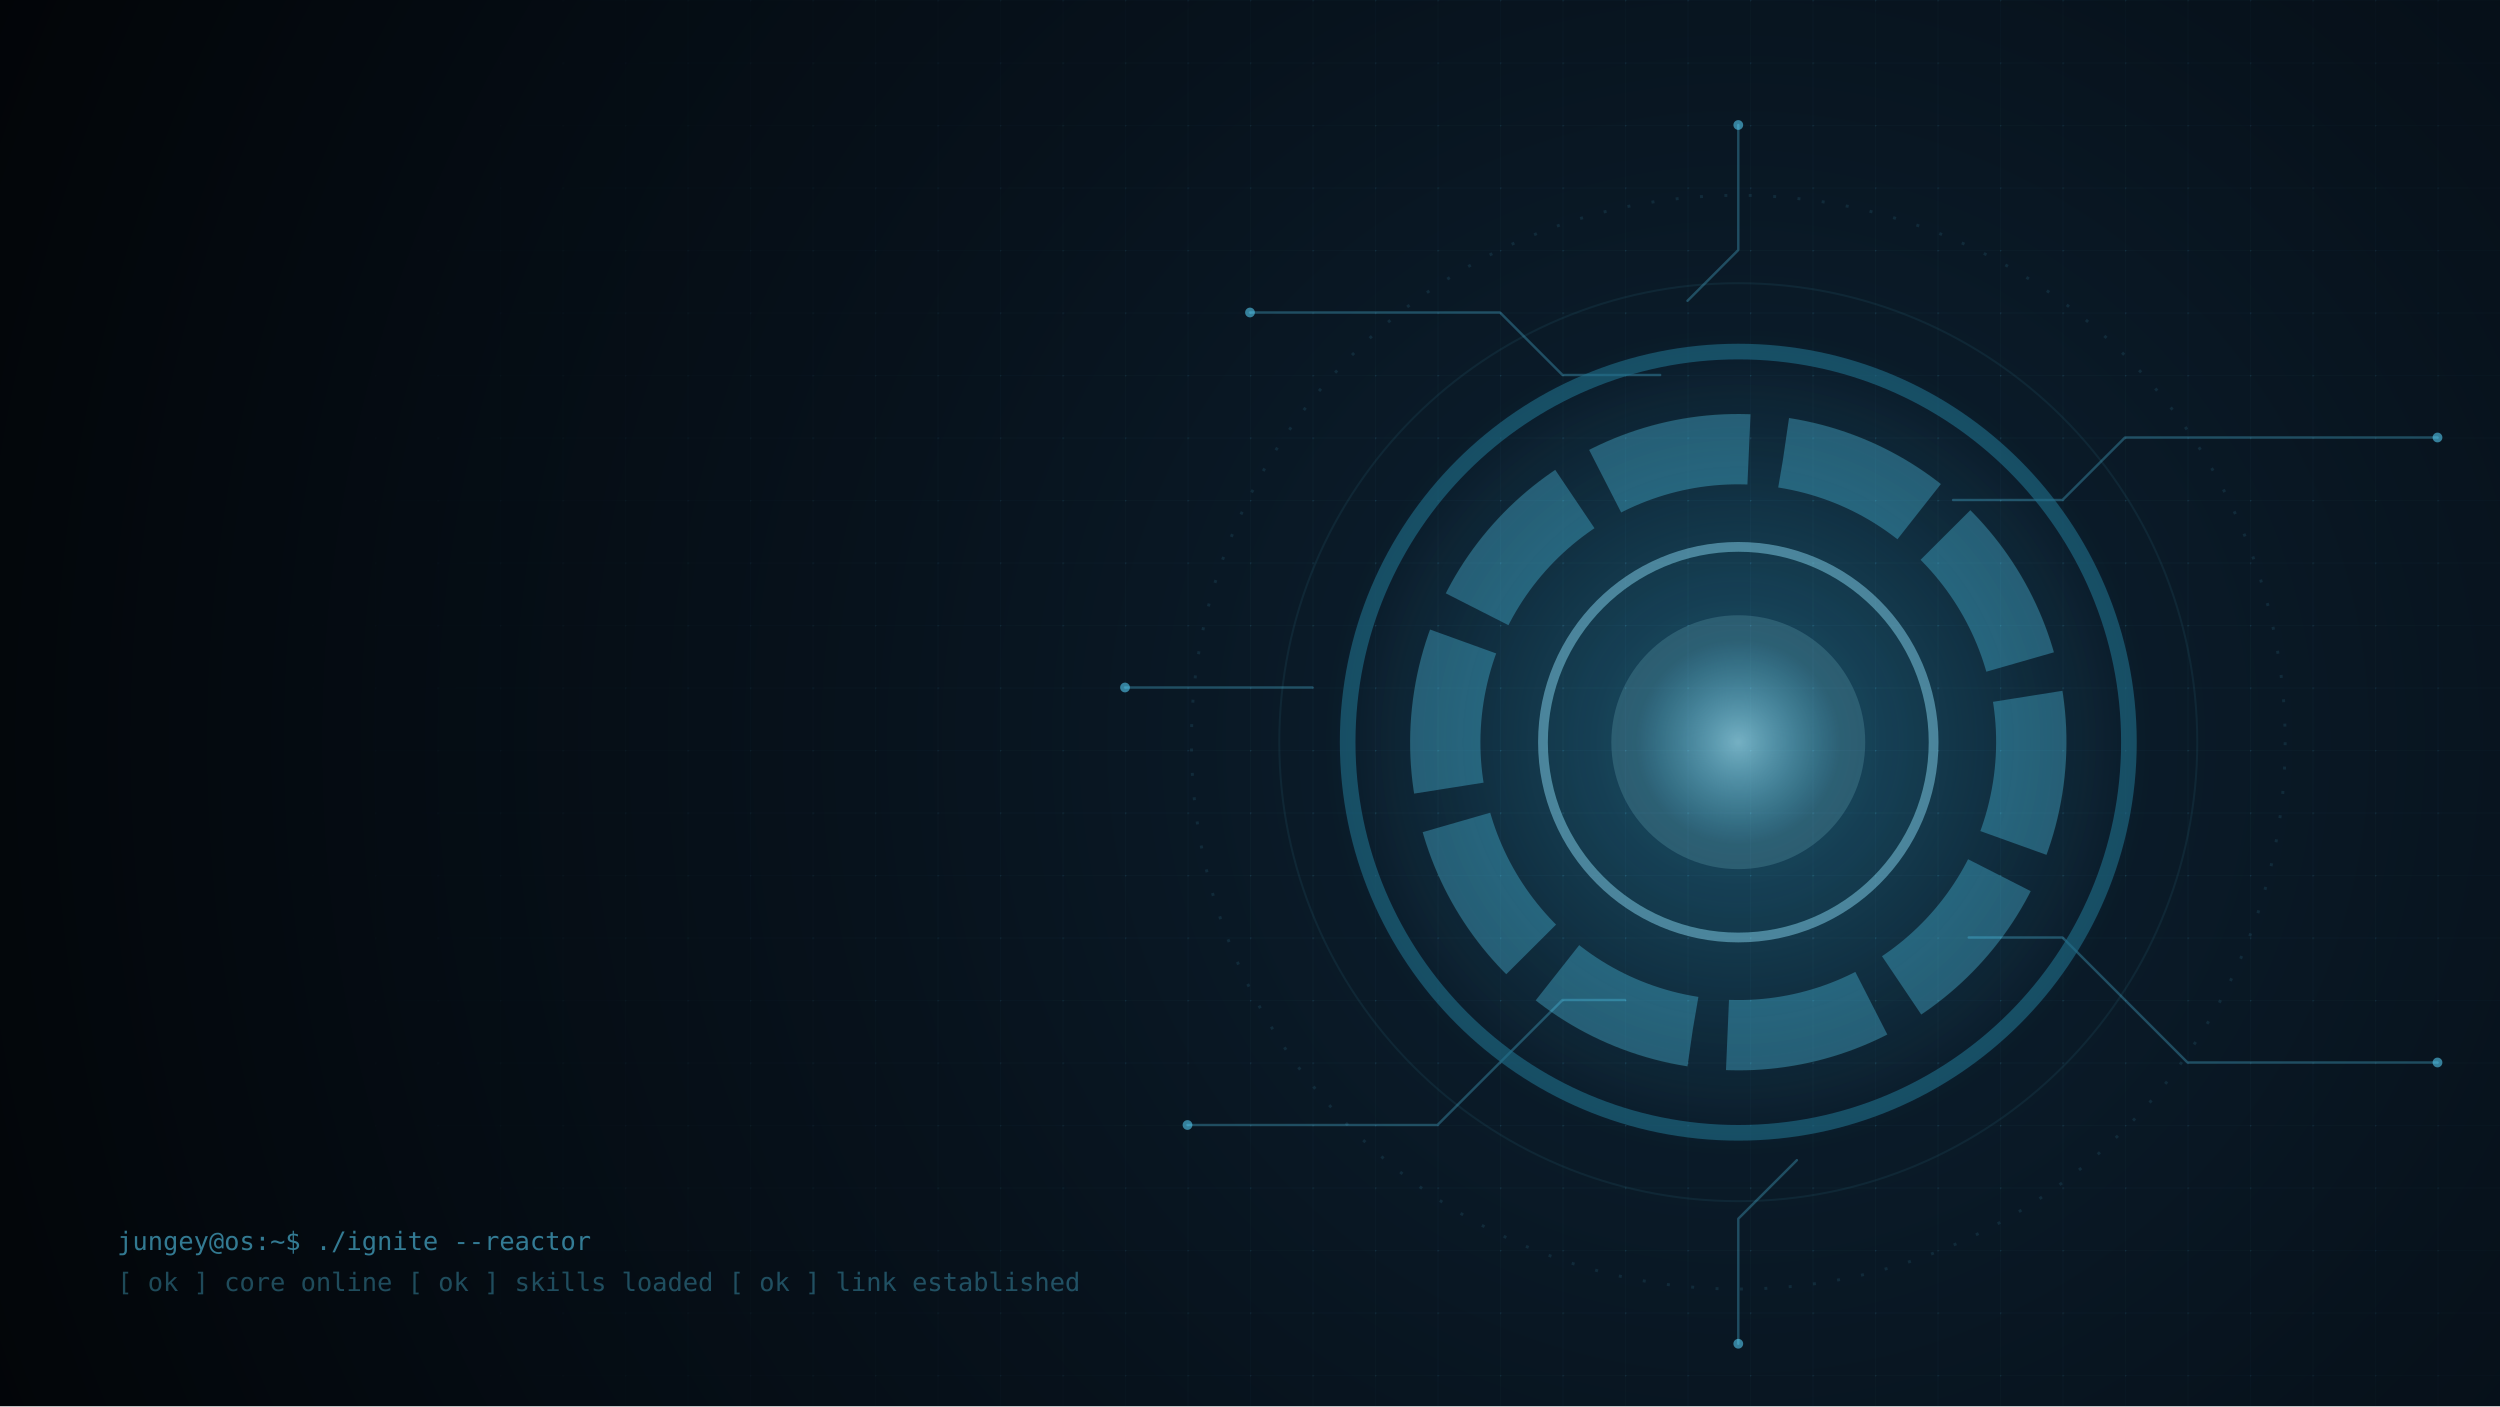
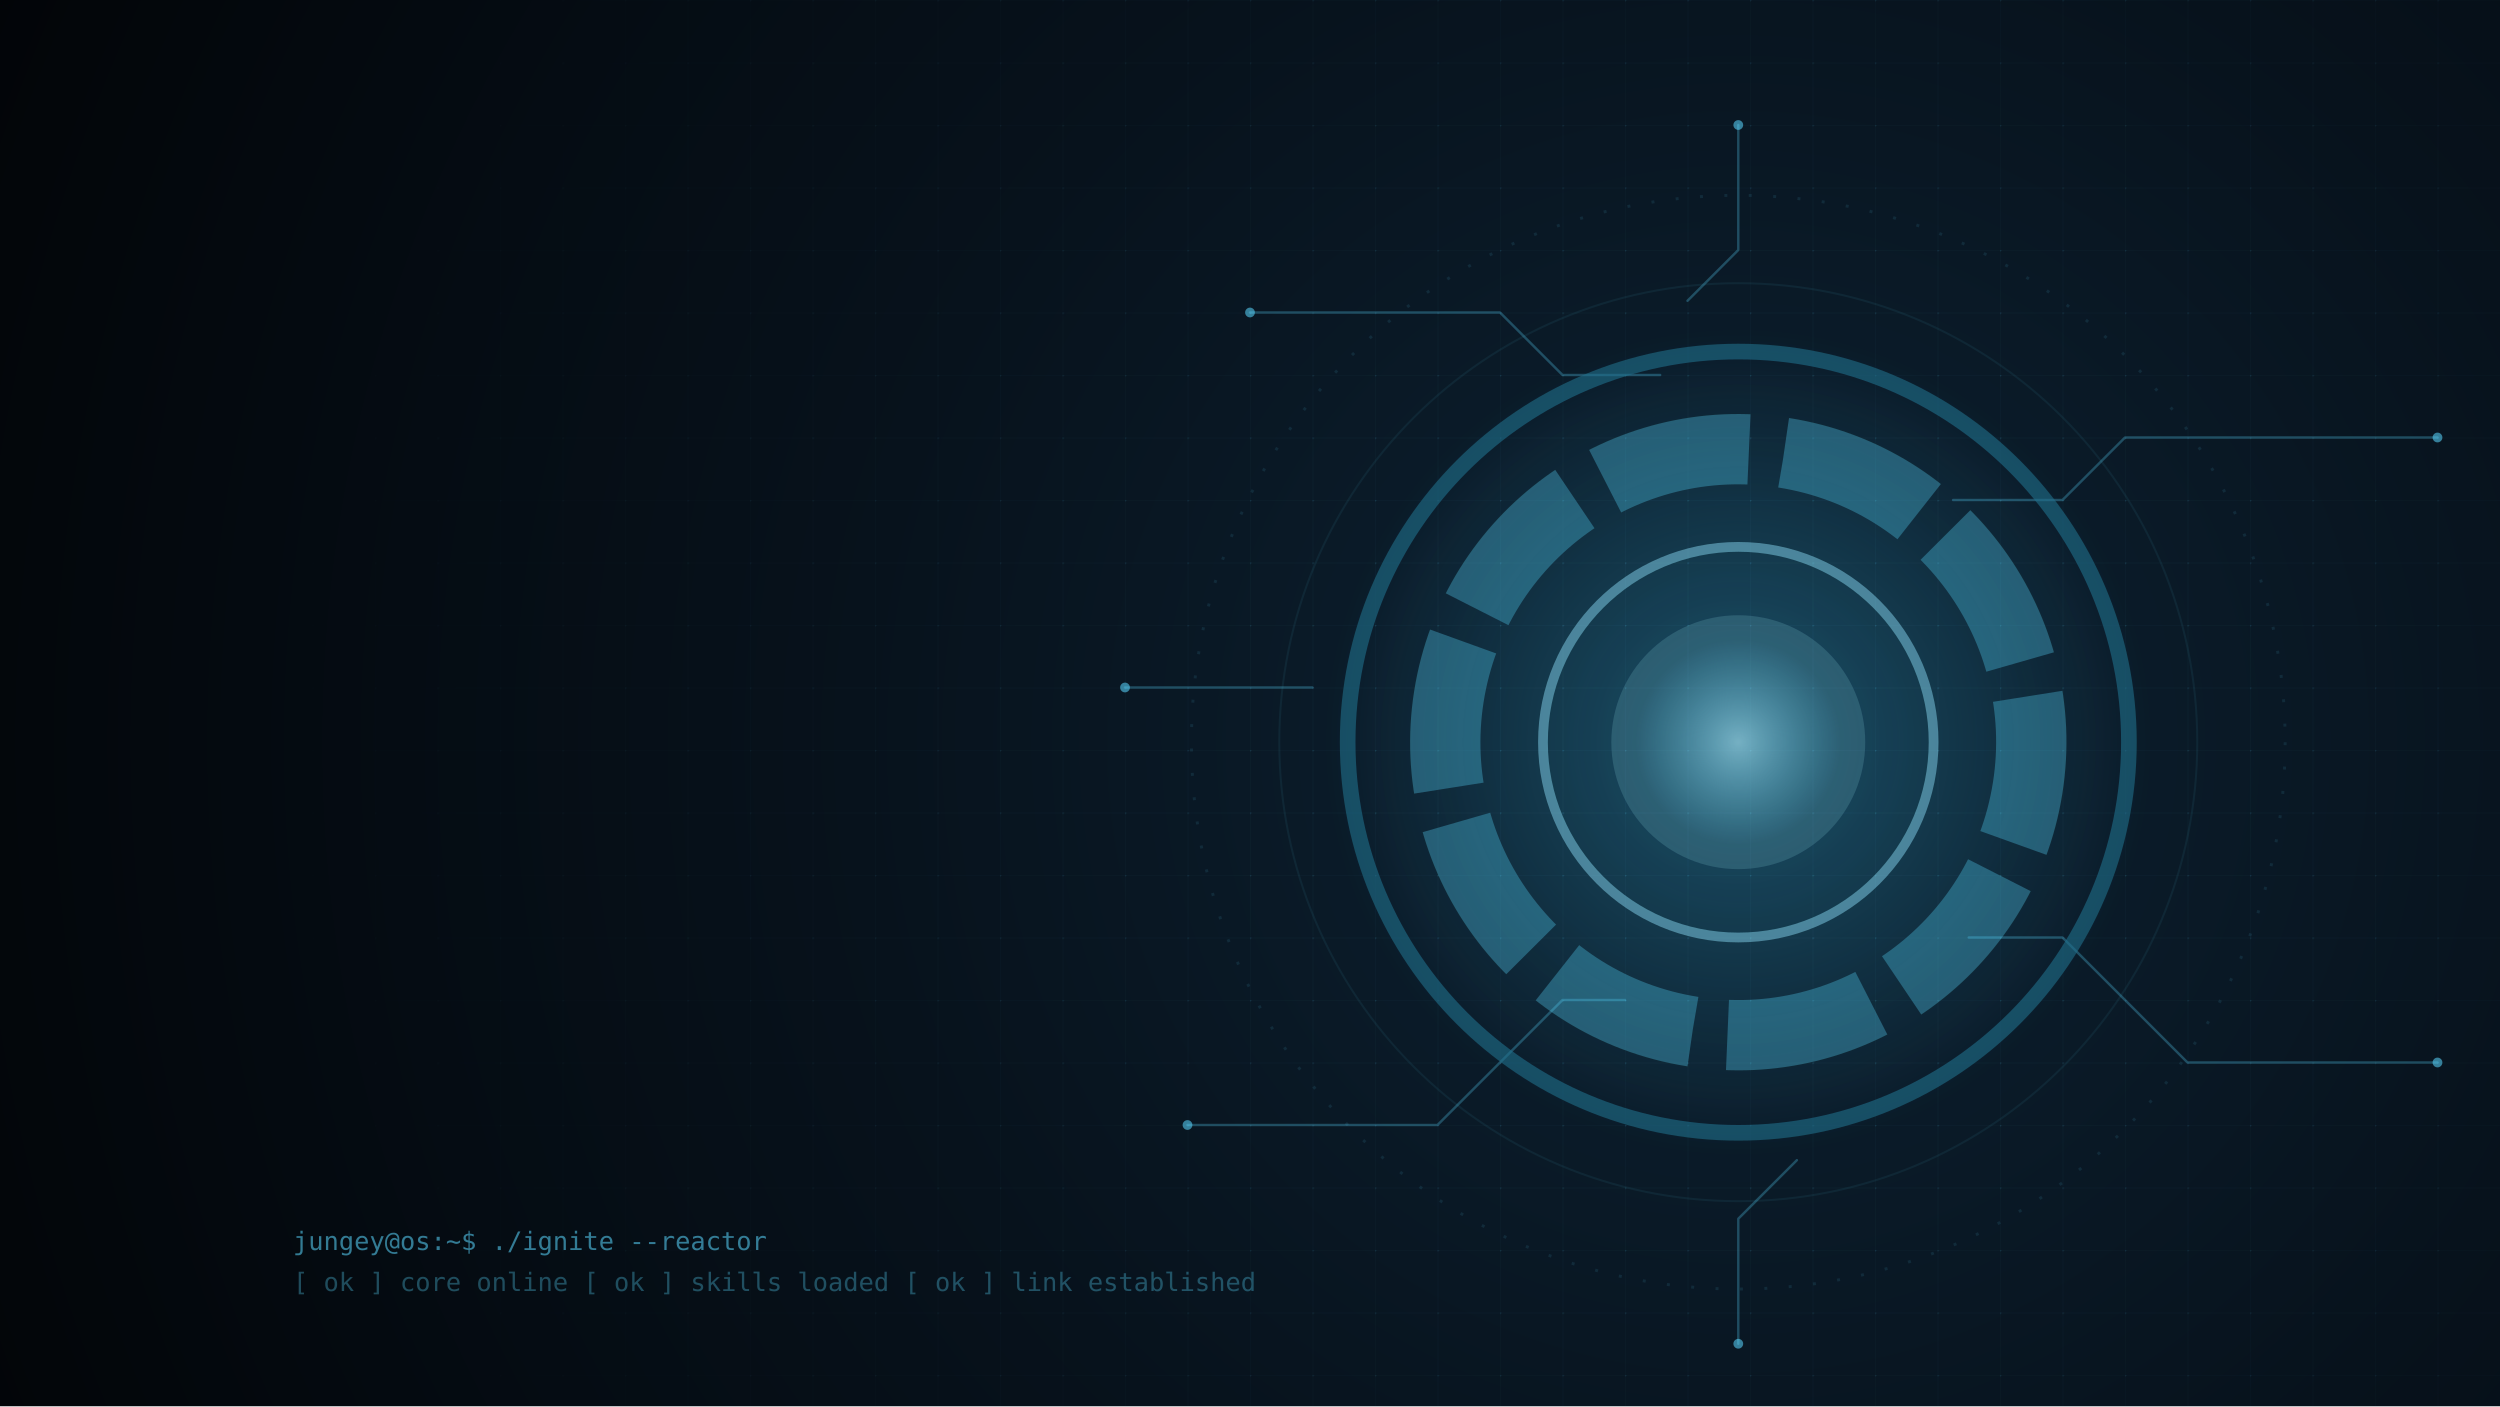
<svg xmlns="http://www.w3.org/2000/svg" width="2560" height="1440" viewBox="0 0 2560 1440">
  <defs>
    <radialGradient id="bg" cx="1780" cy="760" r="2000" gradientUnits="userSpaceOnUse">
      <stop offset="0" stop-color="#0d2233" />
      <stop offset="0.45" stop-color="#07121c" />
      <stop offset="1" stop-color="#020407" />
    </radialGradient>
    <radialGradient id="glow" cx="1780" cy="760" r="420" gradientUnits="userSpaceOnUse">
      <stop offset="0" stop-color="#9eeaff" stop-opacity="0.65" />
      <stop offset="0.25" stop-color="#3cc8f2" stop-opacity="0.22" />
      <stop offset="1" stop-color="#3cc8f2" stop-opacity="0" />
    </radialGradient>
    <radialGradient id="fade" cx="1780" cy="760" r="1500" gradientUnits="userSpaceOnUse">
      <stop offset="0" stop-color="#fff" stop-opacity="1" />
      <stop offset="1" stop-color="#fff" stop-opacity="0" />
    </radialGradient>
    <pattern id="grid" width="64" height="64" patternUnits="userSpaceOnUse">
      <path d="M64 0H0V64" fill="none" stroke="#5ad7ff" stroke-opacity="0.07" stroke-width="1" />
      <circle cx="0" cy="0" r="1.6" fill="#5ad7ff" fill-opacity="0.18" />
    </pattern>
    <mask id="gridmask">
      <rect width="2560" height="1440" fill="url(#fade)" />
    </mask>
  </defs>
  <rect width="2560" height="1440" fill="url(#bg)" />
  <rect width="2560" height="1440" fill="url(#grid)" mask="url(#gridmask)" />
  <g fill="none" stroke="#5ad7ff" stroke-width="2.5" stroke-linecap="round" stroke-linejoin="round" stroke-opacity="0.28">
    <path d="M1280 320 H1536 L1600 384 H1700" />
    <path d="M1216 1152 H1472 L1600 1024 H1664" />
    <path d="M2496 448 H2176 L2112 512 H2000" />
    <path d="M2496 1088 H2240 L2112 960 H2016" />
    <path d="M1152 704 H1344" />
    <path d="M1780 128 V256 L1728 308" />
    <path d="M1780 1376 V1248 L1840 1188" />
  </g>
  <g fill="#5ad7ff" fill-opacity="0.55">
    <circle cx="1280" cy="320" r="5" />
    <circle cx="1216" cy="1152" r="5" />
    <circle cx="2496" cy="448" r="5" />
    <circle cx="2496" cy="1088" r="5" />
    <circle cx="1152" cy="704" r="5" />
    <circle cx="1780" cy="128" r="5" />
    <circle cx="1780" cy="1376" r="5" />
  </g>
  <g fill="none" transform="translate(1780 760)">
    <circle r="560" stroke="#5ad7ff" stroke-opacity="0.10" stroke-width="3" stroke-dasharray="3 22" />
    <circle r="470" stroke="#5ad7ff" stroke-opacity="0.07" stroke-width="2" />
    <circle r="400" stroke="#1f6f8b" stroke-opacity="0.60" stroke-width="16" />
    <circle r="300" stroke="#5ad7ff" stroke-opacity="0.32" stroke-width="72" stroke-dasharray="152.5 36" transform="rotate(-81)" />
    <circle r="200" stroke="#9eeaff" stroke-opacity="0.45" stroke-width="10" />
    <circle r="130" fill="#bff3ff" fill-opacity="0.16" />
  </g>
  <circle cx="1780" cy="760" r="420" fill="url(#glow)" />
  <g font-family="JetBrains Mono, DejaVu Sans Mono, monospace" font-size="26" fill="#5ad7ff">
-     <text x="120" y="1280" fill-opacity="0.55">jungey@os:~$ ./ignite --reactor</text>
-     <text x="120" y="1322" fill-opacity="0.32">[ ok ] core online   [ ok ] skills loaded   [ ok ] link established</text>
+     <text x="300" y="1280" fill-opacity="0.55">jungey@os:~$ ./ignite --reactor</text>
+     <text x="300" y="1322" fill-opacity="0.32">[ ok ] core online   [ ok ] skills loaded   [ ok ] link established</text>
  </g>
</svg>
